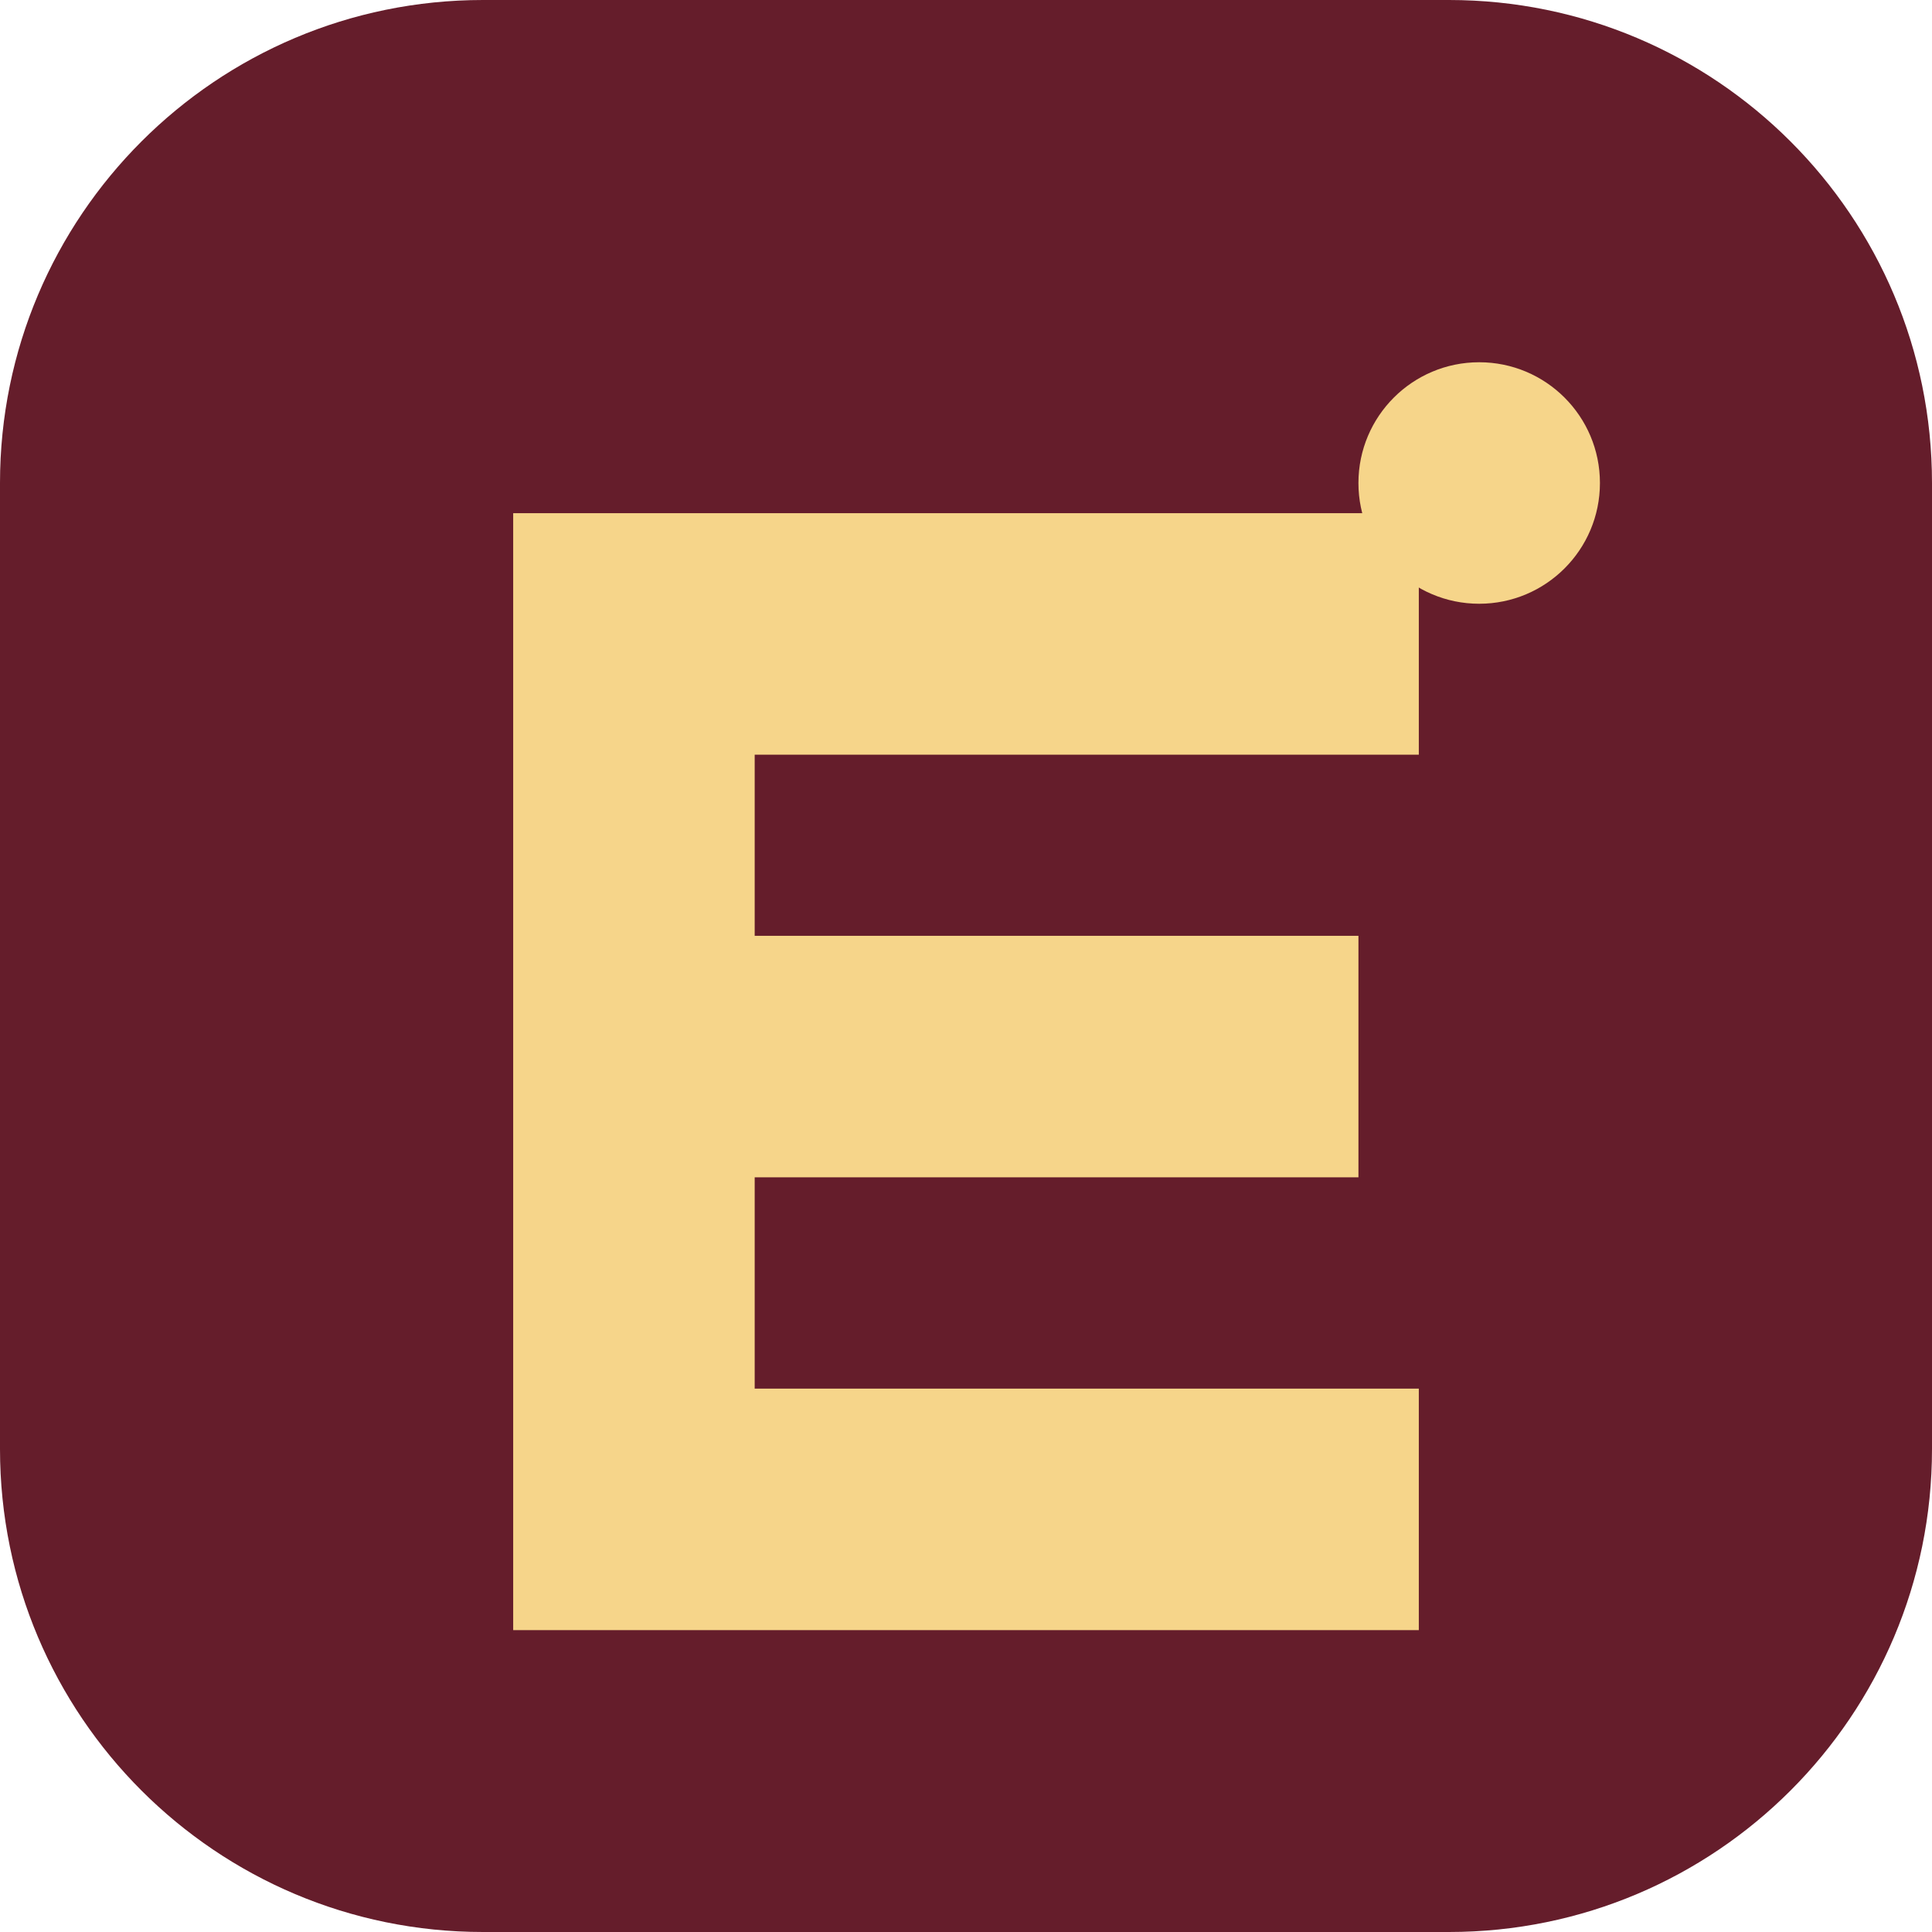
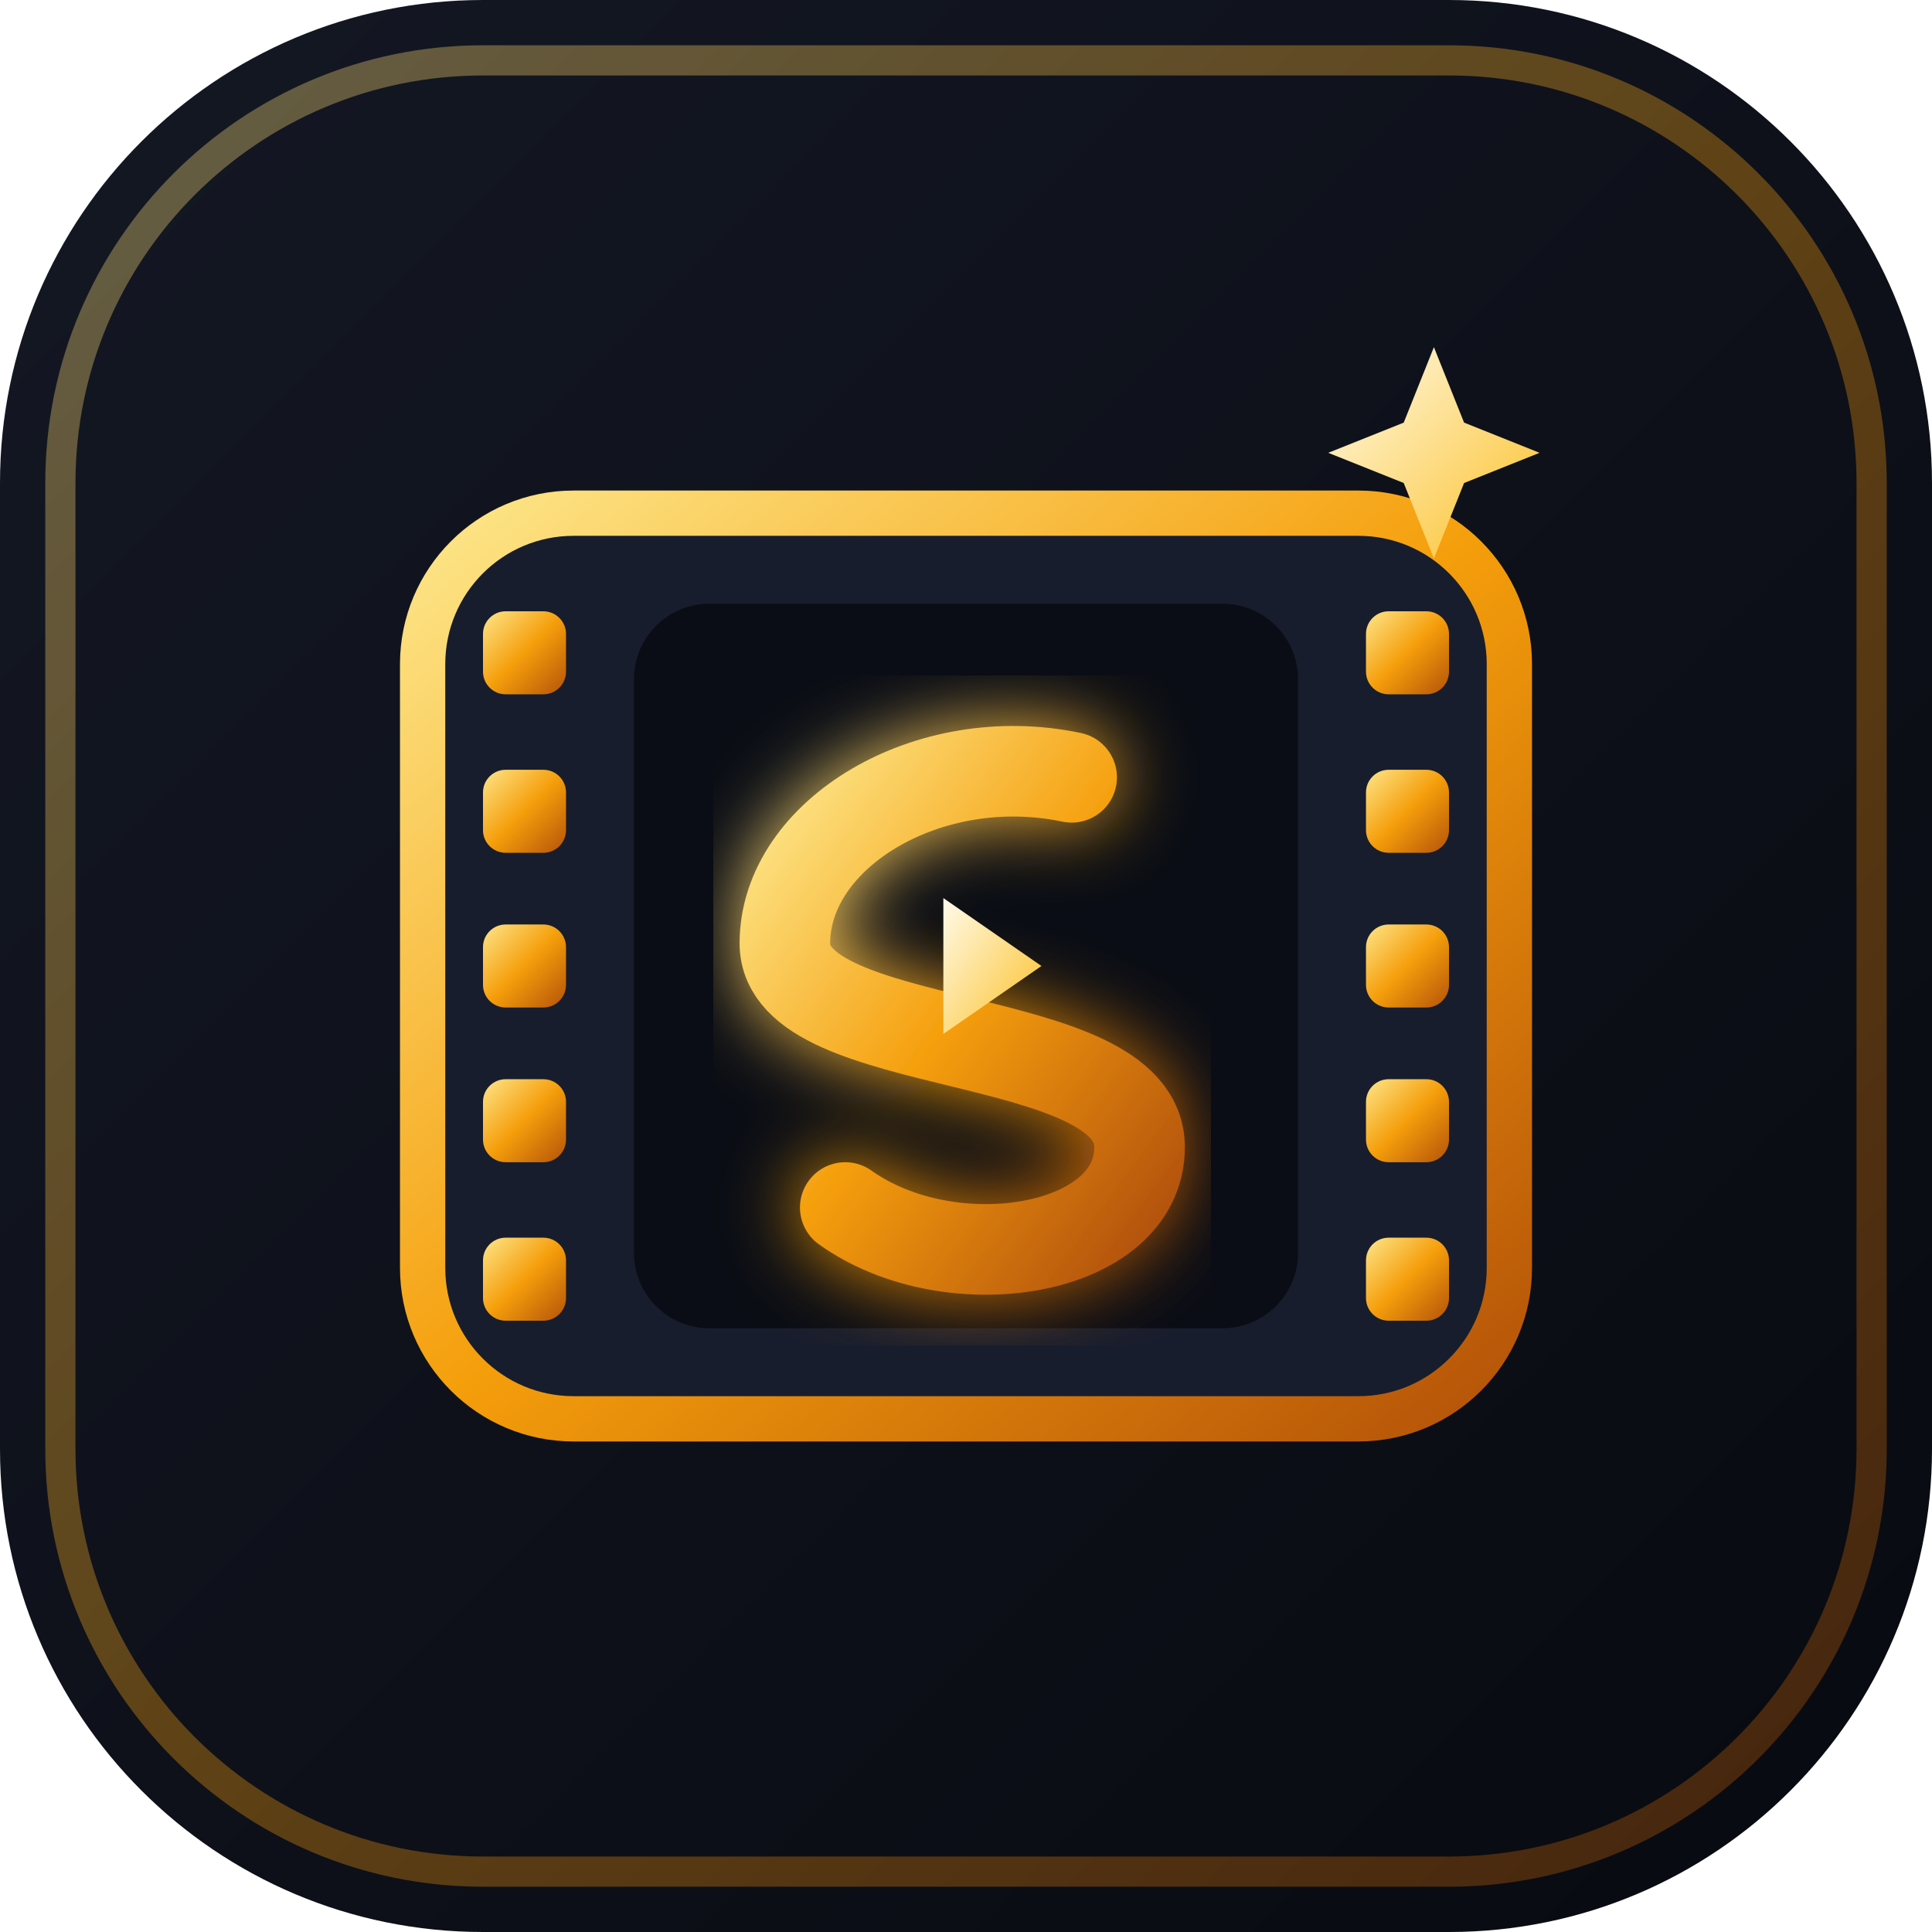
- <svg xmlns="http://www.w3.org/2000/svg" viewBox="0 0 64 64">
-   <rect width="64" height="64" rx="16" fill="#651d2b" />
-   <path d="M17 17h30v8H25v6h20v8H25v7h22v8H17z" fill="#f6d58a" />
-   <circle cx="49" cy="16" r="4" fill="#f6d58a" />
+ <svg xmlns="http://www.w3.org/2000/svg" viewBox="0 0 512 512">
+   <defs>
+     <linearGradient id="bgGrad" x1="0%" y1="0%" x2="100%" y2="100%">
+       <stop offset="0%" stop-color="#141824" />
+       <stop offset="100%" stop-color="#080A10" />
+     </linearGradient>
+     <linearGradient id="goldGrad" x1="0%" y1="0%" x2="100%" y2="100%">
+       <stop offset="0%" stop-color="#FDE68A" />
+       <stop offset="50%" stop-color="#F59E0B" />
+       <stop offset="100%" stop-color="#B45309" />
+     </linearGradient>
+     <linearGradient id="goldBright" x1="0%" y1="0%" x2="100%" y2="100%">
+       <stop offset="0%" stop-color="#FFFBEB" />
+       <stop offset="100%" stop-color="#FBBF24" />
+     </linearGradient>
+     <filter id="glow" x="-20%" y="-20%" width="140%" height="140%">
+       <feGaussianBlur stdDeviation="10" result="blur" />
+       <feComposite in="SourceGraphic" in2="blur" operator="over" />
+     </filter>
+   </defs>
+   <rect width="512" height="512" rx="128" fill="url(#bgGrad)" />
+   <rect x="16" y="16" width="480" height="480" rx="112" stroke="url(#goldGrad)" stroke-width="8" stroke-opacity="0.35" fill="none" />
+   <g transform="translate(256, 256)">
+     <rect x="-144" y="-120" width="288" height="240" rx="40" fill="#181D2D" stroke="url(#goldGrad)" stroke-width="12" />
+     <rect x="-128" y="-94" width="22" height="22" rx="6" fill="url(#goldGrad)" />
+     <rect x="-128" y="-52" width="22" height="22" rx="6" fill="url(#goldGrad)" />
+     <rect x="-128" y="-11" width="22" height="22" rx="6" fill="url(#goldGrad)" />
+     <rect x="-128" y="30" width="22" height="22" rx="6" fill="url(#goldGrad)" />
+     <rect x="-128" y="72" width="22" height="22" rx="6" fill="url(#goldGrad)" />
+     <rect x="106" y="-94" width="22" height="22" rx="6" fill="url(#goldGrad)" />
+     <rect x="106" y="-52" width="22" height="22" rx="6" fill="url(#goldGrad)" />
+     <rect x="106" y="-11" width="22" height="22" rx="6" fill="url(#goldGrad)" />
+     <rect x="106" y="30" width="22" height="22" rx="6" fill="url(#goldGrad)" />
+     <rect x="106" y="72" width="22" height="22" rx="6" fill="url(#goldGrad)" />
+     <rect x="-88" y="-96" width="176" height="192" rx="20" fill="#0A0D15" />
+     <path d="M28 -50 C-10 -58, -48 -35, -48 -6 C-48 24, 46 16, 46 48 C46 76, -4 84, -32 64" stroke="url(#goldGrad)" stroke-width="24" stroke-linecap="round" fill="none" filter="url(#glow)" />
+     <polygon points="-6,-18 20,0 -6,18" fill="url(#goldBright)" />
+   </g>
+   <path d="M380 92 L388 112 L408 120 L388 128 L380 148 L372 128 L352 120 L372 112 Z" fill="url(#goldBright)" />
</svg>
